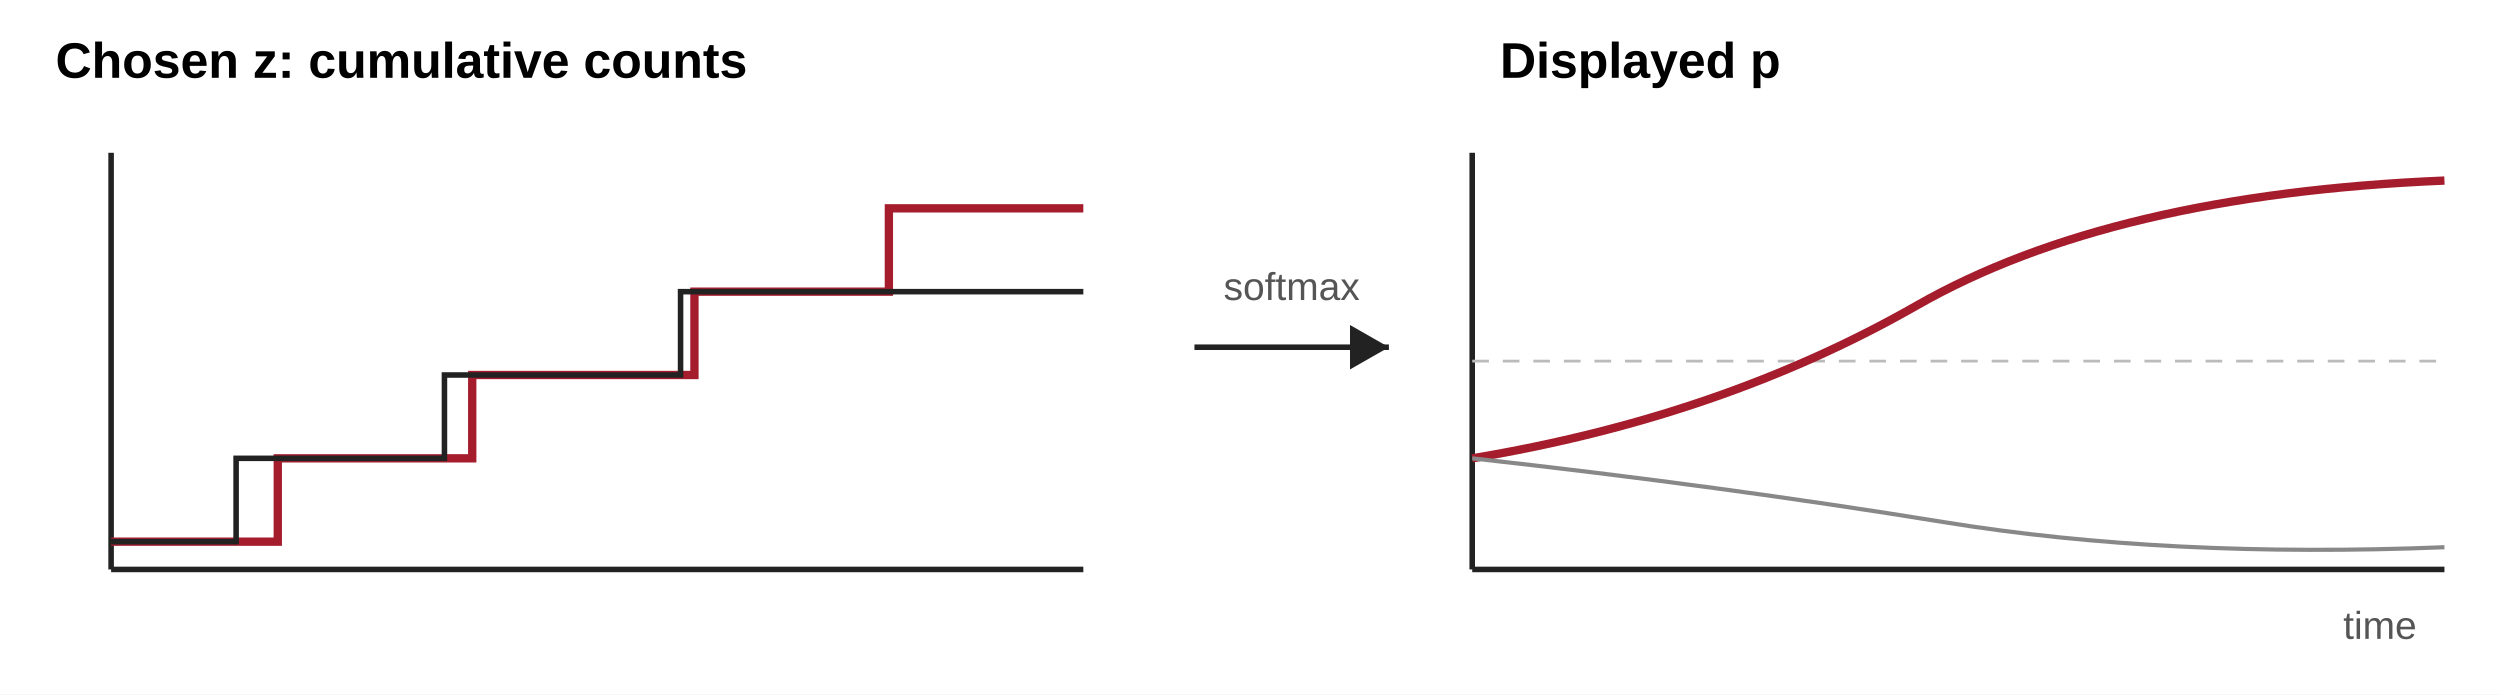
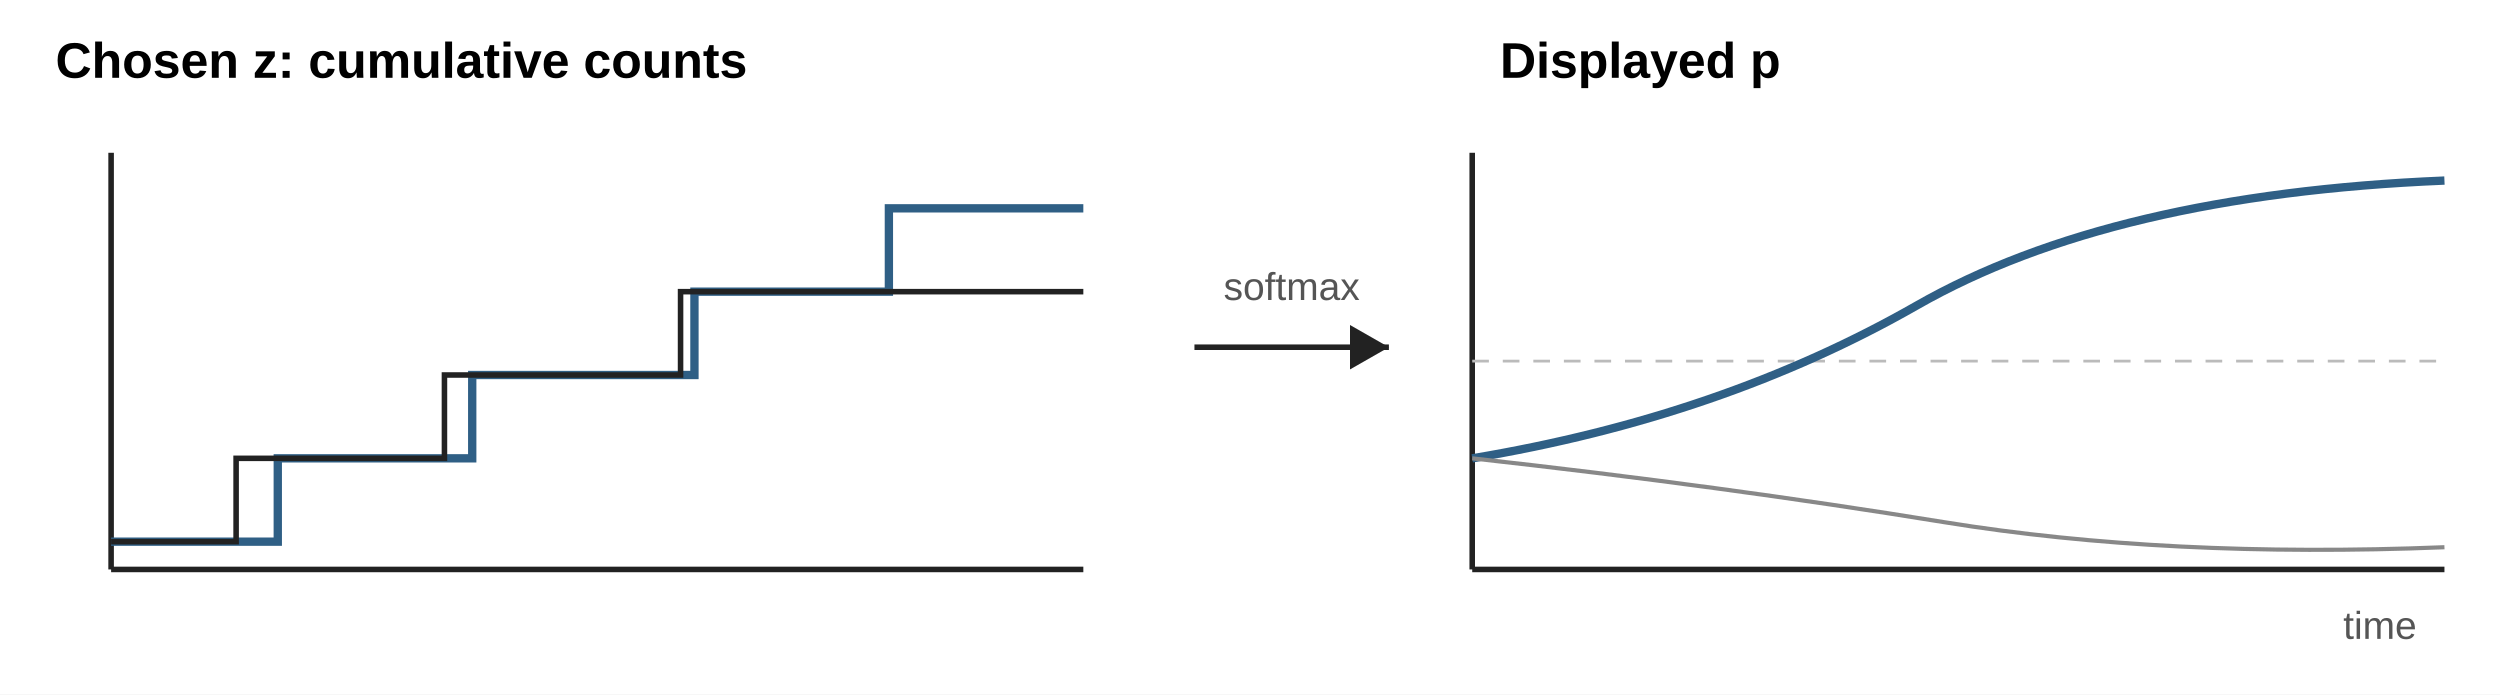
<svg xmlns="http://www.w3.org/2000/svg" width="900" height="250" viewBox="0 0 900 250">
-   <style>.a{stroke:#222;stroke-width:2;fill:none}.r{stroke:#a51d2d;stroke-width:3;fill:none}.g{stroke:#888;stroke-width:1.5;fill:none}.x{stroke:#bbb;stroke-dasharray:6 5}.h{font:600 18px Arial}.t{font:14px Arial;fill:#555}</style>
+   <style>.a{stroke:#222;stroke-width:2;fill:none}.r{stroke:#2f5f85;stroke-width:3;fill:none}.g{stroke:#888;stroke-width:1.5;fill:none}.x{stroke:#bbb;stroke-dasharray:6 5}.h{font:600 18px Arial}.t{font:14px Arial;fill:#555}</style>
  <rect width="900" height="250" fill="white" />
  <text x="20" y="28" class="h">Chosen z: cumulative counts</text>
  <path d="M40 205V55M40 205H390" class="a" />
  <path d="M40 195H100V165H170V135H250V105H320V75H390" class="r" />
  <path d="M40 195H85V165H160V135H245V105H390" class="a" />
  <path d="M430 125H500" class="a" />
  <path d="M500 125l-14-8v16z" fill="#222" />
  <text x="465" y="108" text-anchor="middle" class="t">softmax</text>
  <text x="540" y="28" class="h">Displayed p</text>
  <path d="M530 205V55M530 205H880" class="a" />
  <path d="M530 130H880" class="x" />
  <path d="M530 165Q620 150 690 110T880 65" class="r" />
  <path d="M530 165Q620 175 700 188T880 197" class="g" />
  <text x="870" y="230" text-anchor="end" class="t">time</text>
</svg>
